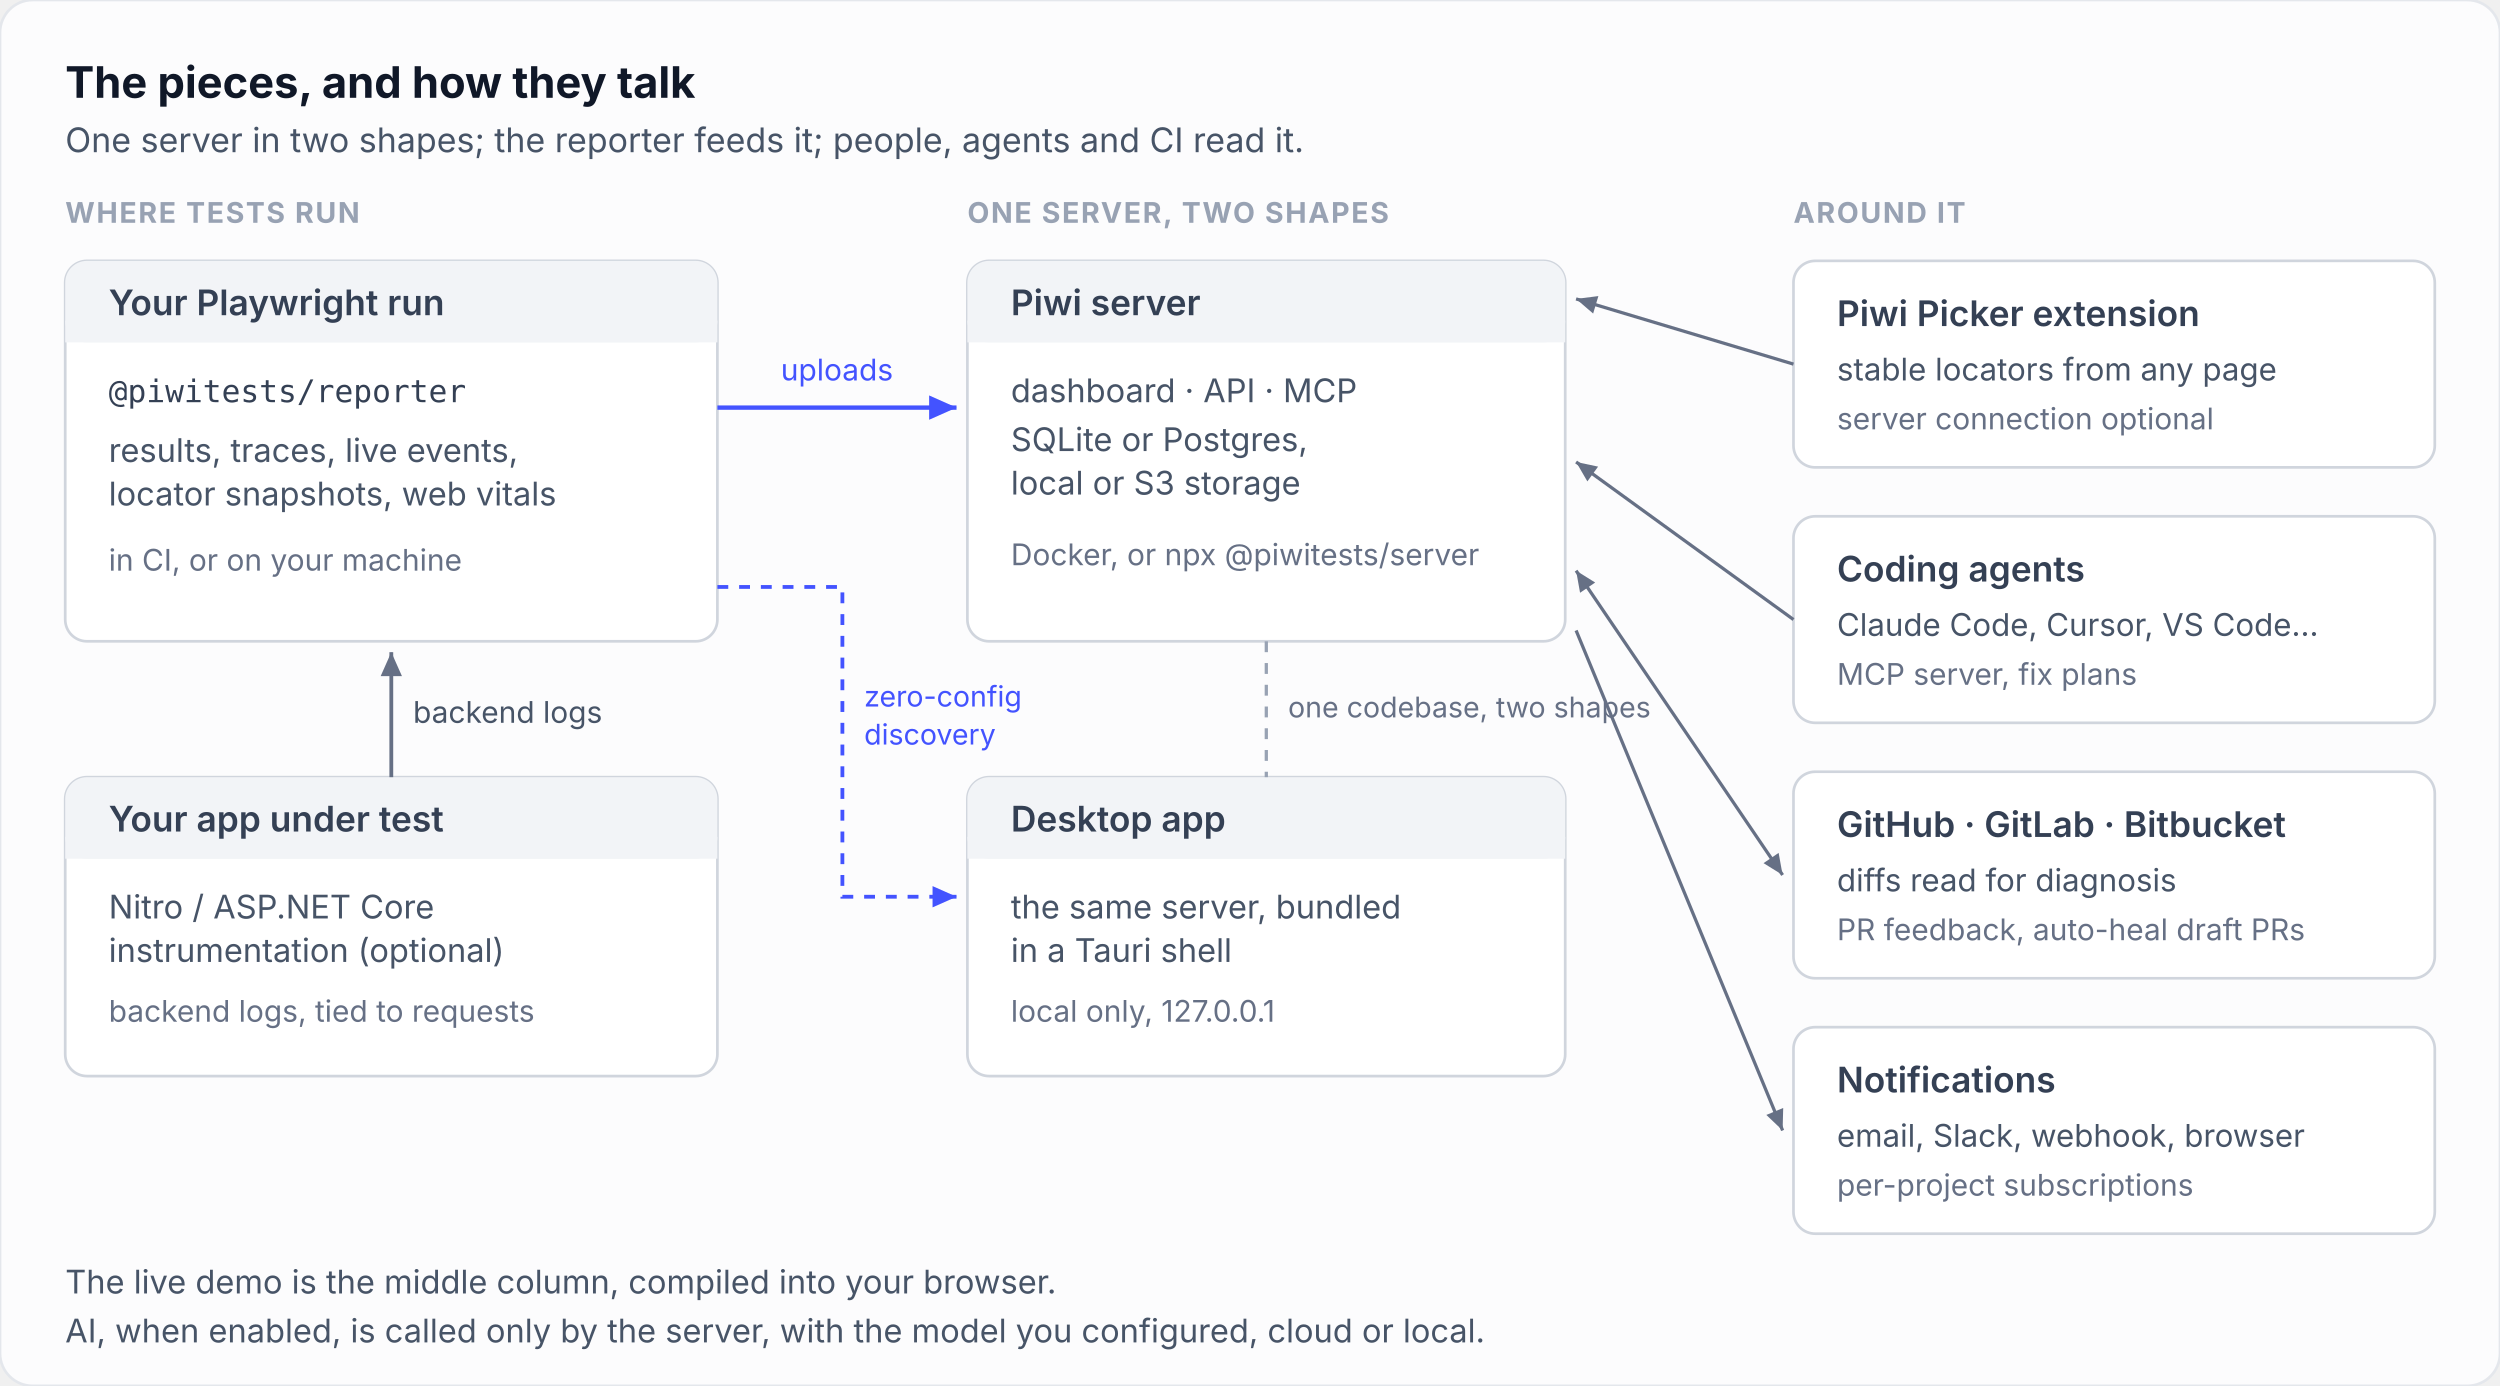
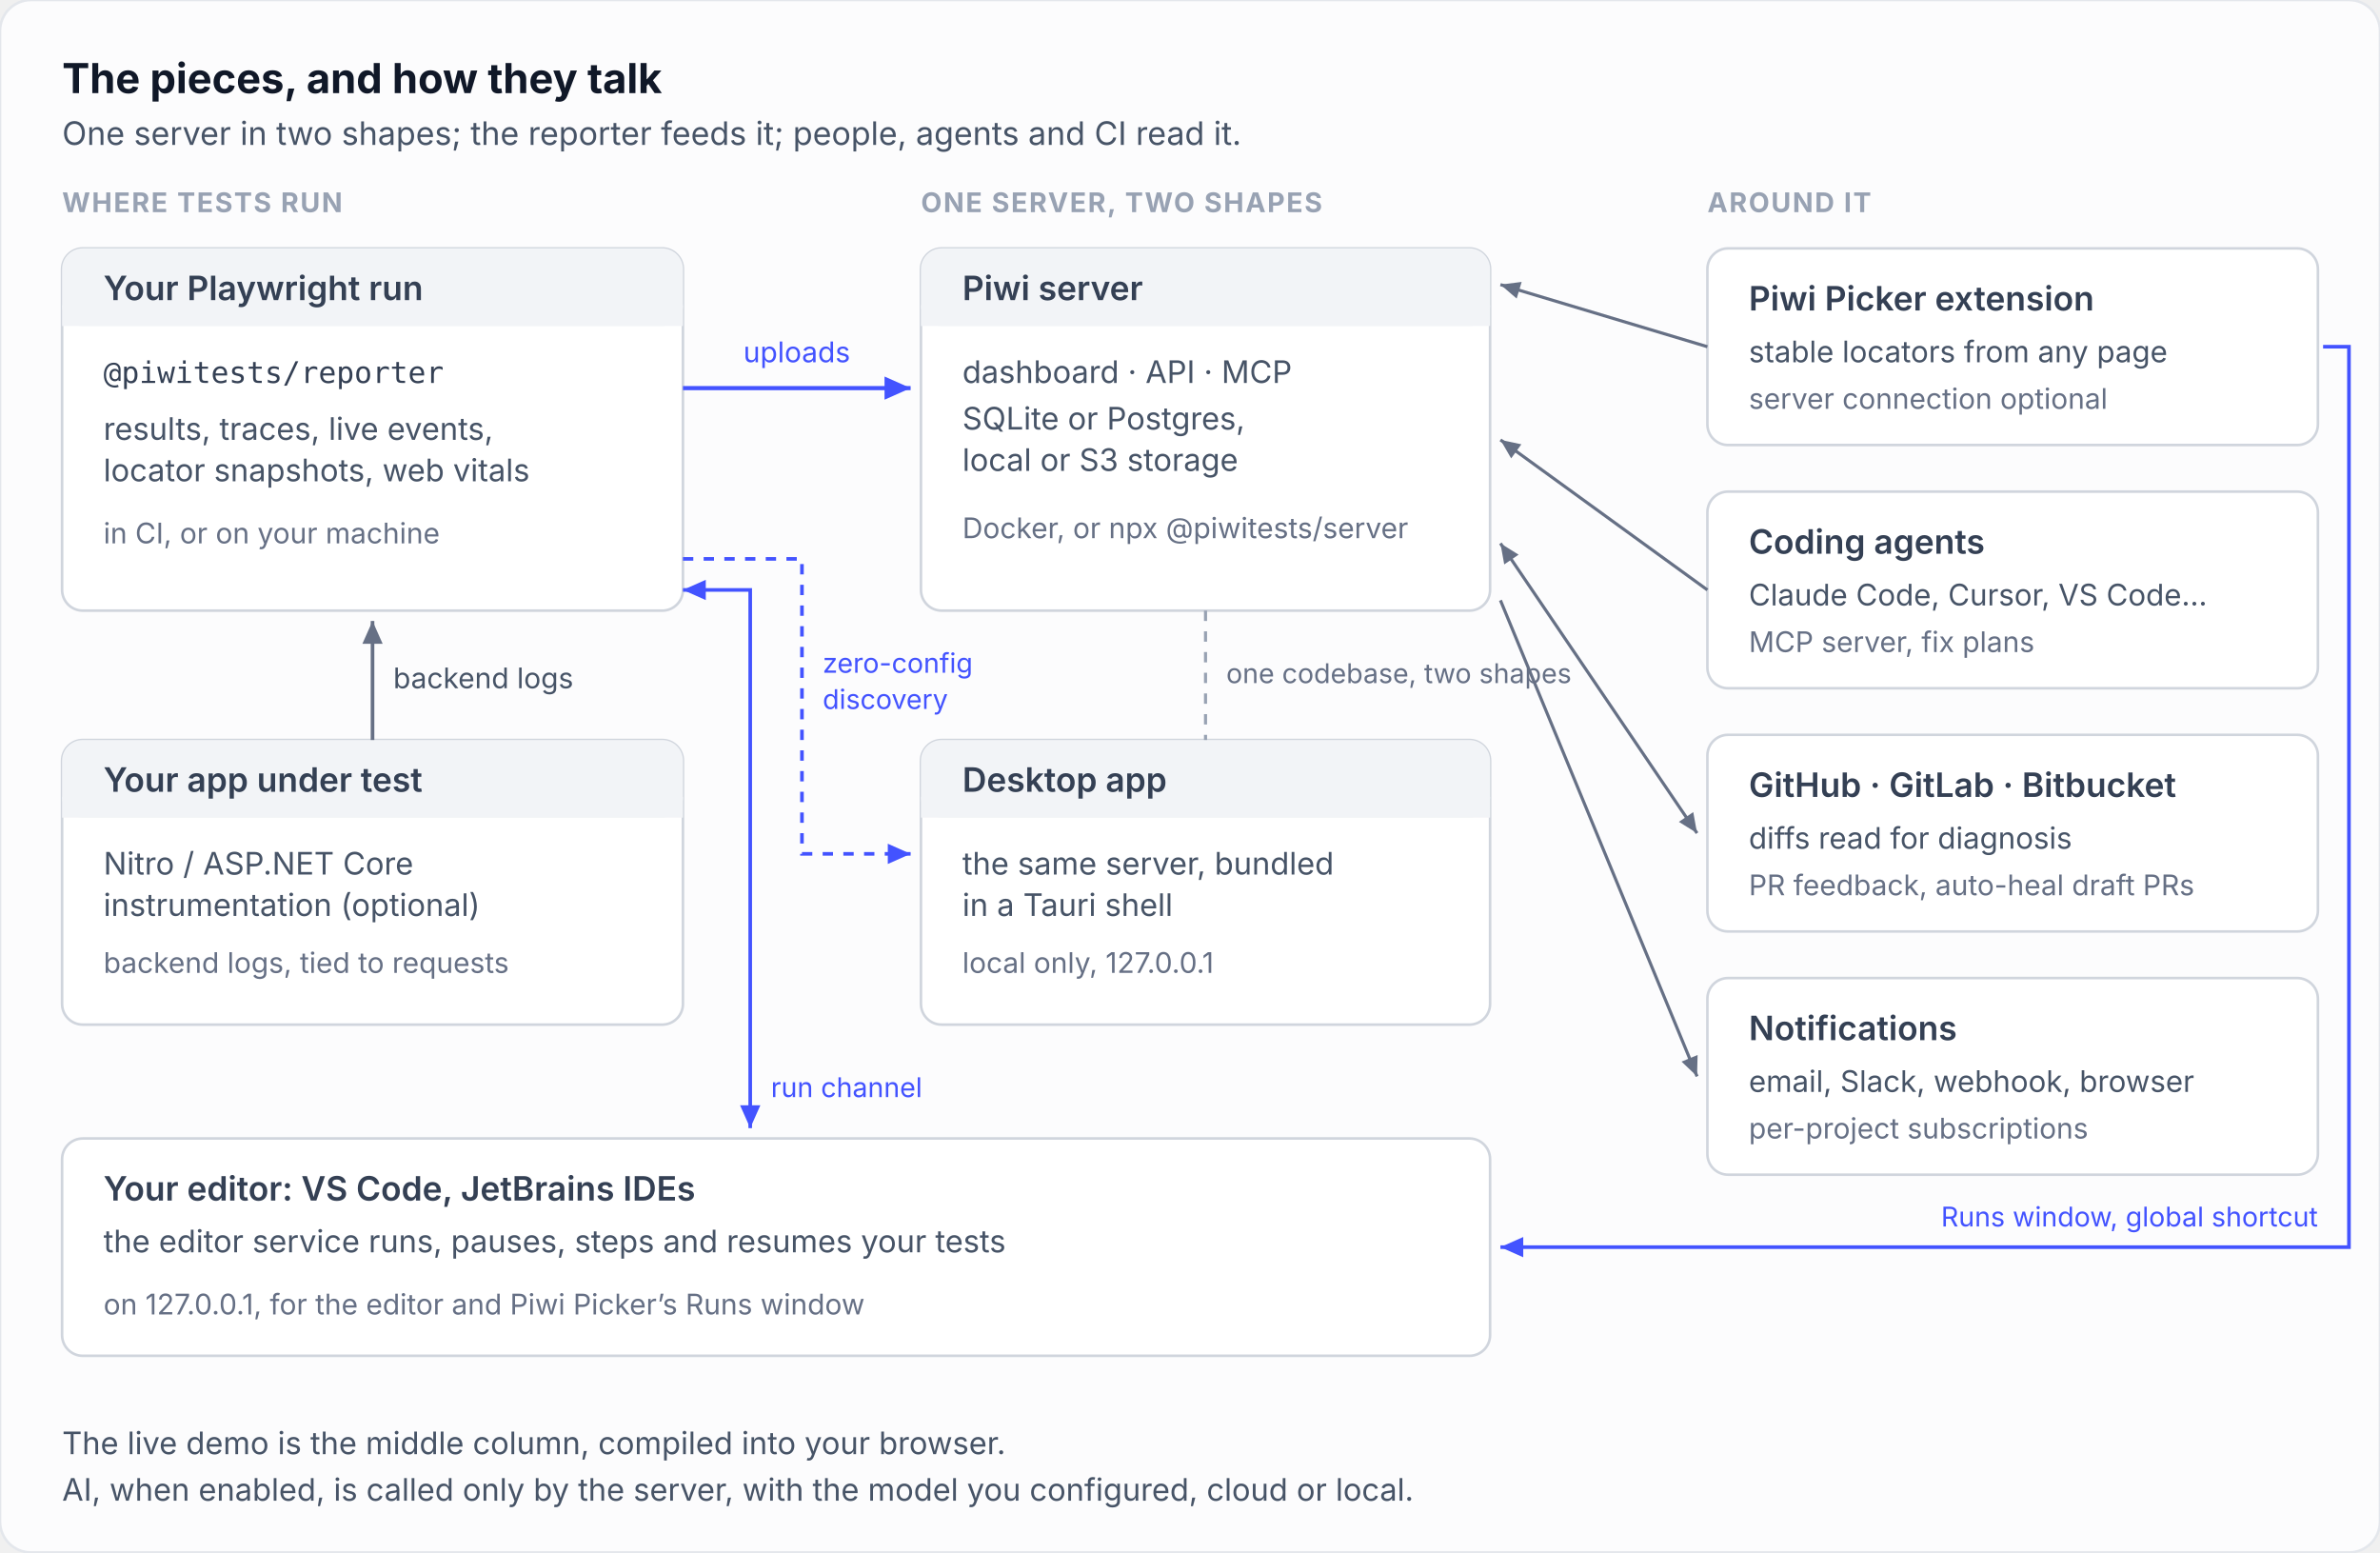
- <svg xmlns="http://www.w3.org/2000/svg" viewBox="0 0 920 510" font-family="ui-sans-serif, system-ui, -apple-system, 'Segoe UI', sans-serif">
+ <svg xmlns="http://www.w3.org/2000/svg" viewBox="0 0 920 600" font-family="ui-sans-serif, system-ui, -apple-system, 'Segoe UI', sans-serif">
  <defs>
    <marker id="ecArr" viewBox="0 0 10 10" refX="9" refY="5" markerWidth="7" markerHeight="7" orient="auto-start-reverse">
      <path d="M 0 1 L 9 5 L 0 9 z" fill="#667085" />
    </marker>
    <marker id="ecArrAccent" viewBox="0 0 10 10" refX="9" refY="5" markerWidth="7" markerHeight="7" orient="auto-start-reverse">
      <path d="M 0 1 L 9 5 L 0 9 z" fill="#4353ff" />
    </marker>
  </defs>
-   <rect x="0" y="0" width="920" height="510" rx="12" fill="#fcfcfd" stroke="#e4e7ec" />
+   <rect x="0" y="0" width="920" height="600" rx="12" fill="#fcfcfd" stroke="#e4e7ec" />
  <text x="24" y="36" font-size="16" font-weight="700" fill="#101828">The pieces, and how they talk</text>
  <text x="24" y="56" font-size="12.5" fill="#475467">One server in two shapes; the reporter feeds it; people, agents and CI read it.</text>
  <text x="24" y="82" font-size="10.5" font-weight="700" fill="#98a2b3" letter-spacing="0.6">WHERE TESTS RUN</text>
  <text x="356" y="82" font-size="10.5" font-weight="700" fill="#98a2b3" letter-spacing="0.6">ONE SERVER, TWO SHAPES</text>
  <text x="660" y="82" font-size="10.5" font-weight="700" fill="#98a2b3" letter-spacing="0.6">AROUND IT</text>
  <rect x="24" y="96" width="240" height="140" rx="8" fill="#ffffff" stroke="#d0d5dd" />
  <rect x="24" y="96" width="240" height="30" rx="8" fill="#f2f4f7" />
  <rect x="24" y="118" width="240" height="8" fill="#f2f4f7" />
  <text x="40" y="116" font-size="13" font-weight="600" fill="#344054">Your Playwright run</text>
  <text x="40" y="148" font-size="11.5" font-family="ui-monospace, monospace" fill="#344054">@piwitests/reporter</text>
  <text x="40" y="170" font-size="12" fill="#475467">results, traces, live events,</text>
  <text x="40" y="186" font-size="12" fill="#475467">locator snapshots, web vitals</text>
  <text x="40" y="210" font-size="11" fill="#667085">in CI, or on your machine</text>
  <rect x="24" y="286" width="240" height="110" rx="8" fill="#ffffff" stroke="#d0d5dd" />
  <rect x="24" y="286" width="240" height="30" rx="8" fill="#f2f4f7" />
  <rect x="24" y="308" width="240" height="8" fill="#f2f4f7" />
  <text x="40" y="306" font-size="13" font-weight="600" fill="#344054">Your app under test</text>
  <text x="40" y="338" font-size="12" fill="#475467">Nitro / ASP.NET Core</text>
  <text x="40" y="354" font-size="12" fill="#475467">instrumentation (optional)</text>
  <text x="40" y="376" font-size="11" fill="#667085">backend logs, tied to requests</text>
  <line x1="144" y1="286" x2="144" y2="240" stroke="#667085" stroke-width="1.4" marker-end="url(#ecArr)" />
  <text x="152" y="266" font-size="11" fill="#475467">backend logs</text>
  <rect x="356" y="96" width="220" height="140" rx="8" fill="#ffffff" stroke="#d0d5dd" />
  <rect x="356" y="96" width="220" height="30" rx="8" fill="#f2f4f7" />
  <rect x="356" y="118" width="220" height="8" fill="#f2f4f7" />
  <text x="372" y="116" font-size="13" font-weight="600" fill="#344054">Piwi server</text>
  <text x="372" y="148" font-size="12" fill="#475467">dashboard · API · MCP</text>
  <text x="372" y="166" font-size="12" fill="#475467">SQLite or Postgres,</text>
  <text x="372" y="182" font-size="12" fill="#475467">local or S3 storage</text>
  <text x="372" y="208" font-size="11" fill="#667085">Docker, or npx @piwitests/server</text>
  <line x1="264" y1="150" x2="352" y2="150" stroke="#4353ff" stroke-width="1.6" marker-end="url(#ecArrAccent)" />
  <text x="308" y="140" font-size="11" fill="#4353ff" text-anchor="middle">uploads</text>
  <rect x="356" y="286" width="220" height="110" rx="8" fill="#ffffff" stroke="#d0d5dd" />
  <rect x="356" y="286" width="220" height="30" rx="8" fill="#f2f4f7" />
  <rect x="356" y="308" width="220" height="8" fill="#f2f4f7" />
  <text x="372" y="306" font-size="13" font-weight="600" fill="#344054">Desktop app</text>
  <text x="372" y="338" font-size="12" fill="#475467">the same server, bundled</text>
  <text x="372" y="354" font-size="12" fill="#475467">in a Tauri shell</text>
  <text x="372" y="376" font-size="11" fill="#667085">local only, 127.0.0.1</text>
  <line x1="466" y1="236" x2="466" y2="286" stroke="#98a2b3" stroke-width="1.2" stroke-dasharray="4 4" />
  <text x="474" y="264" font-size="10.5" fill="#667085">one codebase, two shapes</text>
  <path d="M 264 216 L 310 216 L 310 330 L 352 330" fill="none" stroke="#4353ff" stroke-width="1.4" stroke-dasharray="4 4" marker-end="url(#ecArrAccent)" />
  <text x="318" y="260" font-size="10.5" fill="#4353ff">zero-config</text>
  <text x="318" y="274" font-size="10.5" fill="#4353ff">discovery</text>
  <rect x="660" y="96" width="236" height="76" rx="8" fill="#ffffff" stroke="#d0d5dd" />
  <text x="676" y="120" font-size="13" font-weight="600" fill="#344054">Piwi Picker extension</text>
  <text x="676" y="140" font-size="11.5" fill="#475467">stable locators from any page</text>
  <text x="676" y="158" font-size="11" fill="#667085">server connection optional</text>
  <rect x="660" y="190" width="236" height="76" rx="8" fill="#ffffff" stroke="#d0d5dd" />
  <text x="676" y="214" font-size="13" font-weight="600" fill="#344054">Coding agents</text>
  <text x="676" y="234" font-size="11.5" fill="#475467">Claude Code, Cursor, VS Code…</text>
  <text x="676" y="252" font-size="11" fill="#667085">MCP server, fix plans</text>
  <rect x="660" y="284" width="236" height="76" rx="8" fill="#ffffff" stroke="#d0d5dd" />
  <text x="676" y="308" font-size="13" font-weight="600" fill="#344054">GitHub · GitLab · Bitbucket</text>
  <text x="676" y="328" font-size="11.5" fill="#475467">diffs read for diagnosis</text>
  <text x="676" y="346" font-size="11" fill="#667085">PR feedback, auto-heal draft PRs</text>
  <rect x="660" y="378" width="236" height="76" rx="8" fill="#ffffff" stroke="#d0d5dd" />
  <text x="676" y="402" font-size="13" font-weight="600" fill="#344054">Notifications</text>
  <text x="676" y="422" font-size="11.5" fill="#475467">email, Slack, webhook, browser</text>
  <text x="676" y="440" font-size="11" fill="#667085">per-project subscriptions</text>
  <line x1="660" y1="134" x2="580" y2="110" stroke="#667085" stroke-width="1.2" marker-end="url(#ecArr)" />
  <line x1="660" y1="228" x2="580" y2="170" stroke="#667085" stroke-width="1.2" marker-end="url(#ecArr)" />
  <line x1="580" y1="210" x2="656" y2="322" stroke="#667085" stroke-width="1.2" marker-start="url(#ecArr)" marker-end="url(#ecArr)" />
  <line x1="580" y1="232" x2="656" y2="416" stroke="#667085" stroke-width="1.2" marker-end="url(#ecArr)" />
-   <text x="24" y="476" font-size="12" fill="#475467">The live demo is the middle column, compiled into your browser.</text>
-   <text x="24" y="494" font-size="12" fill="#475467">AI, when enabled, is called only by the server, with the model you configured, cloud or local.</text>
+   <rect x="24" y="440" width="552" height="84" rx="8" fill="#ffffff" stroke="#d0d5dd" />
+   <text x="40" y="464" font-size="13" font-weight="600" fill="#344054">Your editor: VS Code, JetBrains IDEs</text>
+   <text x="40" y="484" font-size="12" fill="#475467">the editor service runs, pauses, steps and resumes your tests</text>
+   <text x="40" y="508" font-size="11" fill="#667085">on 127.0.0.1, for the editor and Piwi Picker’s Runs window</text>
+   <path d="M 264 228 L 290 228 L 290 436" fill="none" stroke="#4353ff" stroke-width="1.4" marker-start="url(#ecArrAccent)" marker-end="url(#ecArrAccent)" />
+   <text x="298" y="424" font-size="10.5" fill="#4353ff">run channel</text>
+   <path d="M 898 134 L 908 134 L 908 482 L 580 482" fill="none" stroke="#4353ff" stroke-width="1.4" marker-end="url(#ecArrAccent)" />
+   <text x="896" y="474" font-size="10.5" fill="#4353ff" text-anchor="end">Runs window, global shortcut</text>
+   <text x="24" y="562" font-size="12" fill="#475467">The live demo is the middle column, compiled into your browser.</text>
+   <text x="24" y="580" font-size="12" fill="#475467">AI, when enabled, is called only by the server, with the model you configured, cloud or local.</text>
</svg>
